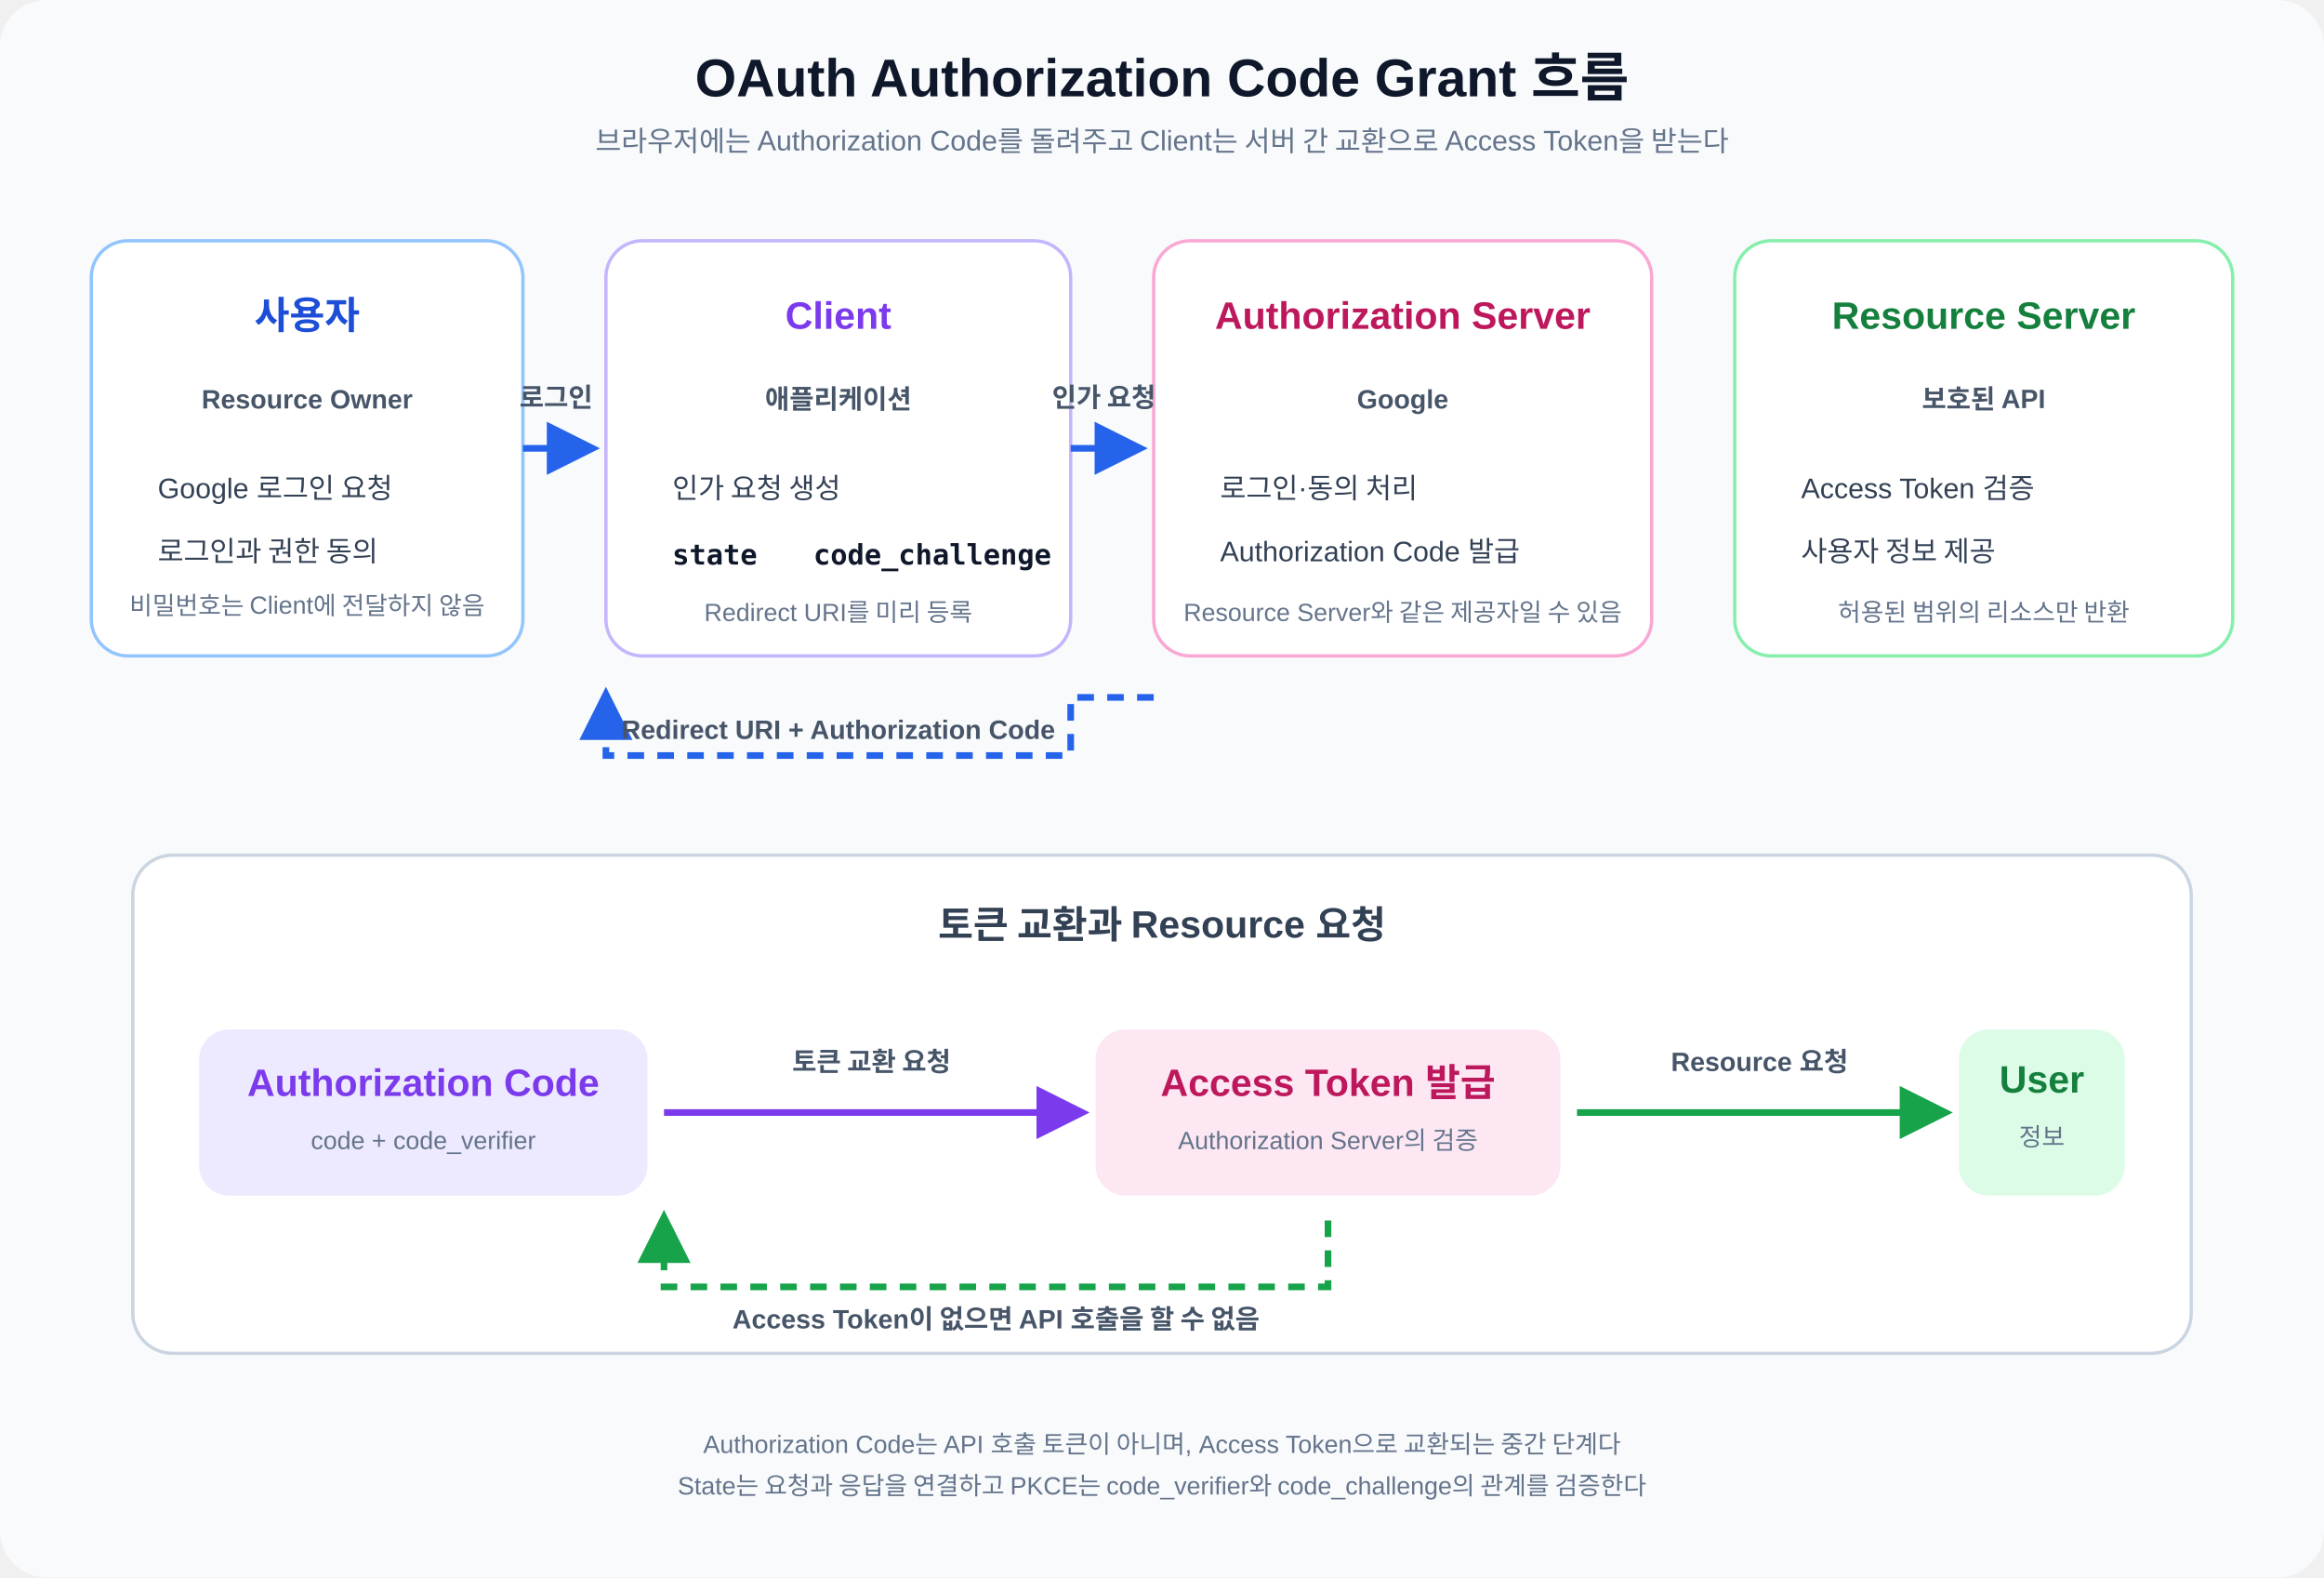
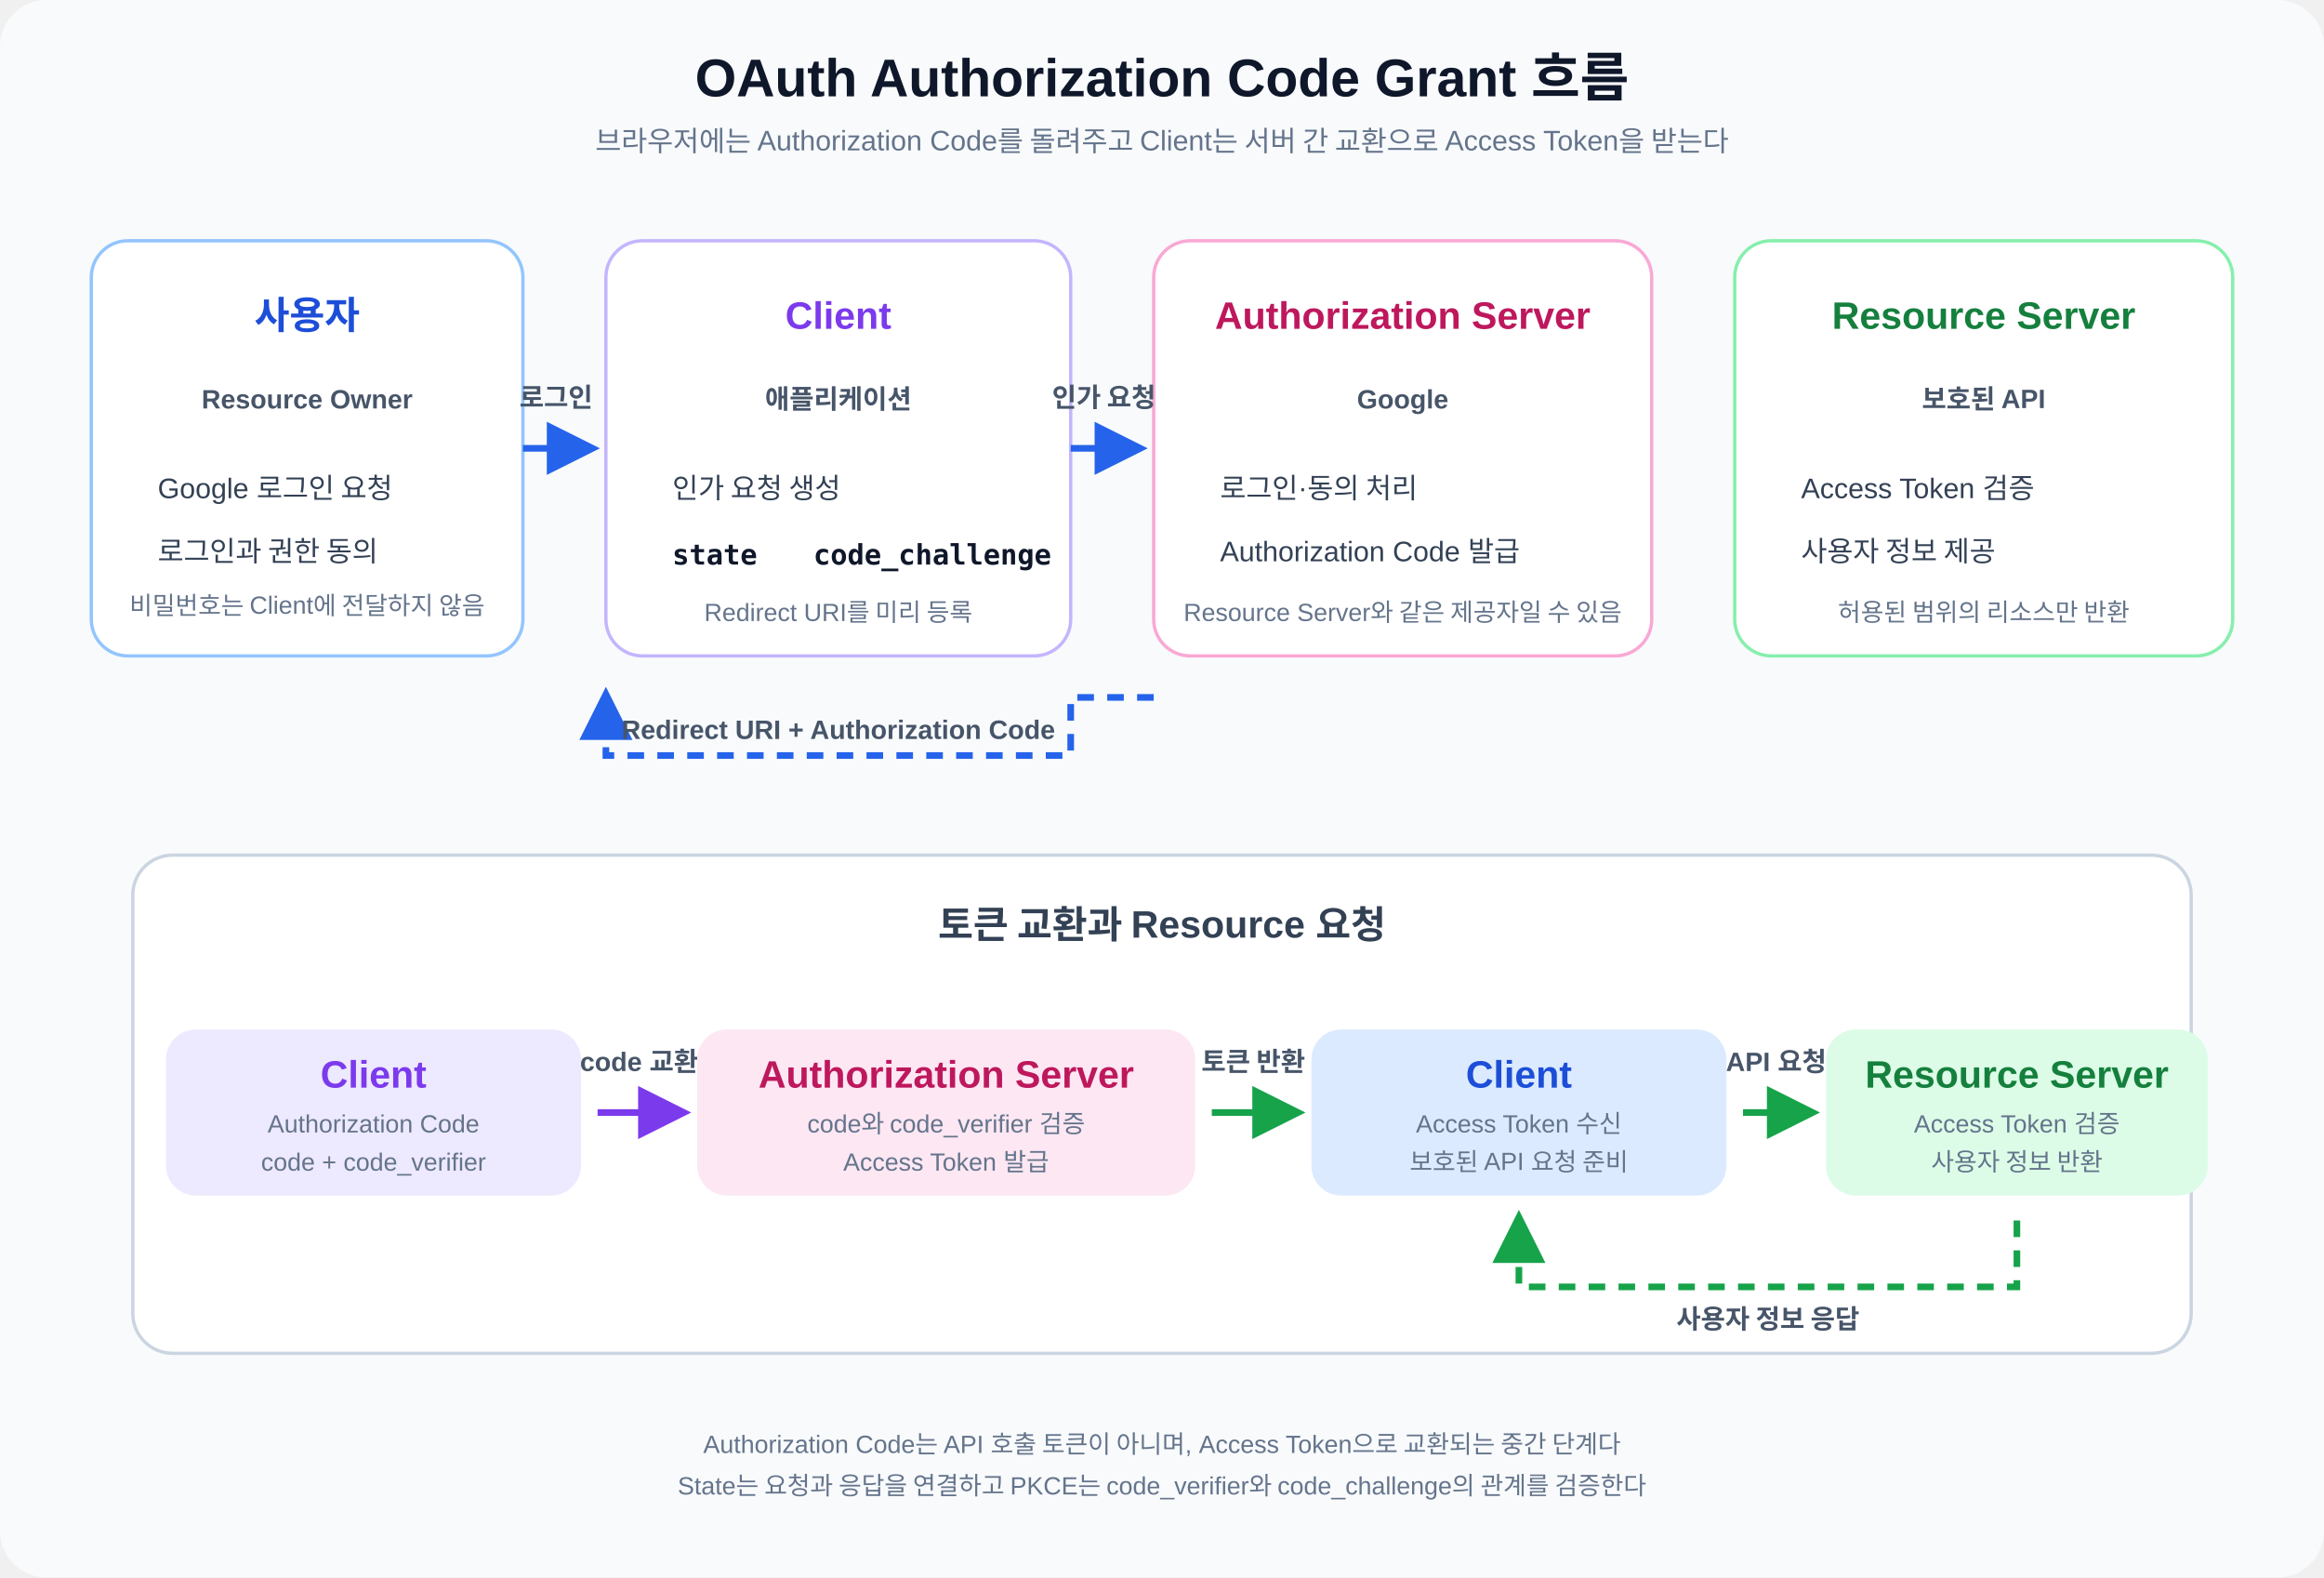
<svg xmlns="http://www.w3.org/2000/svg" width="1400" height="950" viewBox="0 0 1400 950" role="img" aria-labelledby="title desc">
  <defs>
    <style>
      .bg { fill: #f8fafc; }
      .title { font: 700 32px Arial, "Malgun Gothic", sans-serif; fill: #0f172a; text-anchor: middle; }
      .subtitle { font: 500 17px Arial, "Malgun Gothic", sans-serif; fill: #64748b; text-anchor: middle; }
      .heading { font: 700 23px Arial, "Malgun Gothic", sans-serif; text-anchor: middle; }
      .label { font: 700 16px Arial, "Malgun Gothic", sans-serif; fill: #475569; text-anchor: middle; }
      .body { font: 500 17px Arial, "Malgun Gothic", sans-serif; fill: #334155; }
      .small { font: 500 15px Arial, "Malgun Gothic", sans-serif; fill: #64748b; text-anchor: middle; }
      .mono { font: 600 17px Consolas, "Malgun Gothic", monospace; fill: #0f172a; }
      .card { fill: #ffffff; stroke-width: 2; rx: 22; }
      .request { stroke: #2563eb; stroke-width: 4; fill: none; marker-end: url(#arrow-blue); }
      .code { stroke: #7c3aed; stroke-width: 4; fill: none; marker-end: url(#arrow-purple); }
      .token { stroke: #16a34a; stroke-width: 4; fill: none; marker-end: url(#arrow-green); }
      .dashed { stroke-dasharray: 10 8; }
    </style>
    <marker id="arrow-blue" viewBox="0 0 10 10" refX="8" refY="5" markerWidth="8" markerHeight="8" orient="auto-start-reverse">
      <path d="M 0 0 L 10 5 L 0 10 z" fill="#2563eb" />
    </marker>
    <marker id="arrow-purple" viewBox="0 0 10 10" refX="8" refY="5" markerWidth="8" markerHeight="8" orient="auto-start-reverse">
      <path d="M 0 0 L 10 5 L 0 10 z" fill="#7c3aed" />
    </marker>
    <marker id="arrow-green" viewBox="0 0 10 10" refX="8" refY="5" markerWidth="8" markerHeight="8" orient="auto-start-reverse">
      <path d="M 0 0 L 10 5 L 0 10 z" fill="#16a34a" />
    </marker>
  </defs>
  <rect class="bg" width="1400" height="950" rx="28" />
  <text class="title" x="700" y="58">OAuth Authorization Code Grant 흐름</text>
  <text class="subtitle" x="700" y="91">브라우저에는 Authorization Code를 돌려주고 Client는 서버 간 교환으로 Access Token을 받는다</text>
  <rect class="card" x="55" y="145" width="260" height="250" stroke="#93c5fd" />
  <text class="heading" x="185" y="198" fill="#1d4ed8">사용자</text>
  <text class="label" x="185" y="246">Resource Owner</text>
  <text class="body" x="95" y="300">Google 로그인 요청</text>
  <text class="body" x="95" y="338">로그인과 권한 동의</text>
  <text class="small" x="185" y="370">비밀번호는 Client에 전달하지 않음</text>
  <rect class="card" x="365" y="145" width="280" height="250" stroke="#c4b5fd" />
  <text class="heading" x="505" y="198" fill="#7c3aed">Client</text>
  <text class="label" x="505" y="246">애플리케이션</text>
  <text class="body" x="405" y="300">인가 요청 생성</text>
  <text class="mono" x="405" y="340">state</text>
  <text class="mono" x="490" y="340">code_challenge</text>
  <text class="small" x="505" y="374">Redirect URI를 미리 등록</text>
  <rect class="card" x="695" y="145" width="300" height="250" stroke="#f9a8d4" />
  <text class="heading" x="845" y="198" fill="#be185d">Authorization Server</text>
  <text class="label" x="845" y="246">Google</text>
  <text class="body" x="735" y="300">로그인·동의 처리</text>
  <text class="body" x="735" y="338">Authorization Code 발급</text>
  <text class="small" x="845" y="374">Resource Server와 같은 제공자일 수 있음</text>
  <rect class="card" x="1045" y="145" width="300" height="250" stroke="#86efac" />
  <text class="heading" x="1195" y="198" fill="#15803d">Resource Server</text>
  <text class="label" x="1195" y="246">보호된 API</text>
  <text class="body" x="1085" y="300">Access Token 검증</text>
  <text class="body" x="1085" y="338">사용자 정보 제공</text>
  <text class="small" x="1195" y="374">허용된 범위의 리소스만 반환</text>
  <path class="request" d="M 315 270 L 355 270" />
  <text class="label" x="335" y="245">로그인</text>
  <path class="request" d="M 645 270 L 685 270" />
  <text class="label" x="665" y="245">인가 요청</text>
  <path class="request dashed" d="M 695 420 L 645 420 L 645 455 L 365 455 L 365 420" />
  <text class="label" x="505" y="445" fill="#7c3aed">Redirect URI + Authorization Code</text>
  <rect x="80" y="515" width="1240" height="300" rx="24" fill="#ffffff" stroke="#cbd5e1" stroke-width="2" />
  <text class="heading" x="700" y="565" fill="#334155">토큰 교환과 Resource 요청</text>
-   <rect x="120" y="620" width="270" height="100" rx="18" fill="#ede9fe" />
-   <text class="heading" x="255" y="660" fill="#7c3aed">Authorization Code</text>
-   <text class="small" x="255" y="692">code + code_verifier</text>
-   <path class="code" d="M 400 670 L 650 670" />
-   <text class="label" x="525" y="645" fill="#7c3aed">토큰 교환 요청</text>
-   <rect x="660" y="620" width="280" height="100" rx="18" fill="#fce7f3" />
-   <text class="heading" x="800" y="660" fill="#be185d">Access Token 발급</text>
-   <text class="small" x="800" y="692">Authorization Server의 검증</text>
-   <path class="token" d="M 950 670 L 1170 670" />
-   <text class="label" x="1060" y="645" fill="#15803d">Resource 요청</text>
-   <rect x="1180" y="620" width="100" height="100" rx="18" fill="#dcfce7" />
-   <text class="heading" x="1230" y="658" fill="#15803d">User</text>
-   <text class="small" x="1230" y="690">정보</text>
-   <path class="token dashed" d="M 800 735 L 800 775 L 400 775 L 400 735" />
-   <text class="label" x="600" y="800" fill="#15803d">Access Token이 없으면 API 호출을 할 수 없음</text>
+   <rect x="100" y="620" width="250" height="100" rx="18" fill="#ede9fe" />
+   <text class="heading" x="225" y="655" fill="#7c3aed">Client</text>
+   <text class="small" x="225" y="682">Authorization Code</text>
+   <text class="small" x="225" y="705">code + code_verifier</text>
+   <path class="code" d="M 360 670 L 410 670" />
+   <text class="label" x="385" y="645" fill="#7c3aed">code 교환</text>
+   <rect x="420" y="620" width="300" height="100" rx="18" fill="#fce7f3" />
+   <text class="heading" x="570" y="655" fill="#be185d">Authorization Server</text>
+   <text class="small" x="570" y="682">code와 code_verifier 검증</text>
+   <text class="small" x="570" y="705">Access Token 발급</text>
+   <path class="token" d="M 730 670 L 780 670" />
+   <text class="label" x="755" y="645" fill="#15803d">토큰 반환</text>
+   <rect x="790" y="620" width="250" height="100" rx="18" fill="#dbeafe" />
+   <text class="heading" x="915" y="655" fill="#1d4ed8">Client</text>
+   <text class="small" x="915" y="682">Access Token 수신</text>
+   <text class="small" x="915" y="705">보호된 API 요청 준비</text>
+   <path class="token" d="M 1050 670 L 1090 670" />
+   <text class="label" x="1070" y="645" fill="#15803d">API 요청</text>
+   <rect x="1100" y="620" width="230" height="100" rx="18" fill="#dcfce7" />
+   <text class="heading" x="1215" y="655" fill="#15803d">Resource Server</text>
+   <text class="small" x="1215" y="682">Access Token 검증</text>
+   <text class="small" x="1215" y="705">사용자 정보 반환</text>
+   <path class="token dashed" d="M 1215 735 L 1215 775 L 915 775 L 915 735" />
+   <text class="label" x="1065" y="800" fill="#15803d">사용자 정보 응답</text>
  <text class="small" x="700" y="875">Authorization Code는 API 호출 토큰이 아니며, Access Token으로 교환되는 중간 단계다</text>
  <text class="small" x="700" y="900">State는 요청과 응답을 연결하고 PKCE는 code_verifier와 code_challenge의 관계를 검증한다</text>
</svg>
